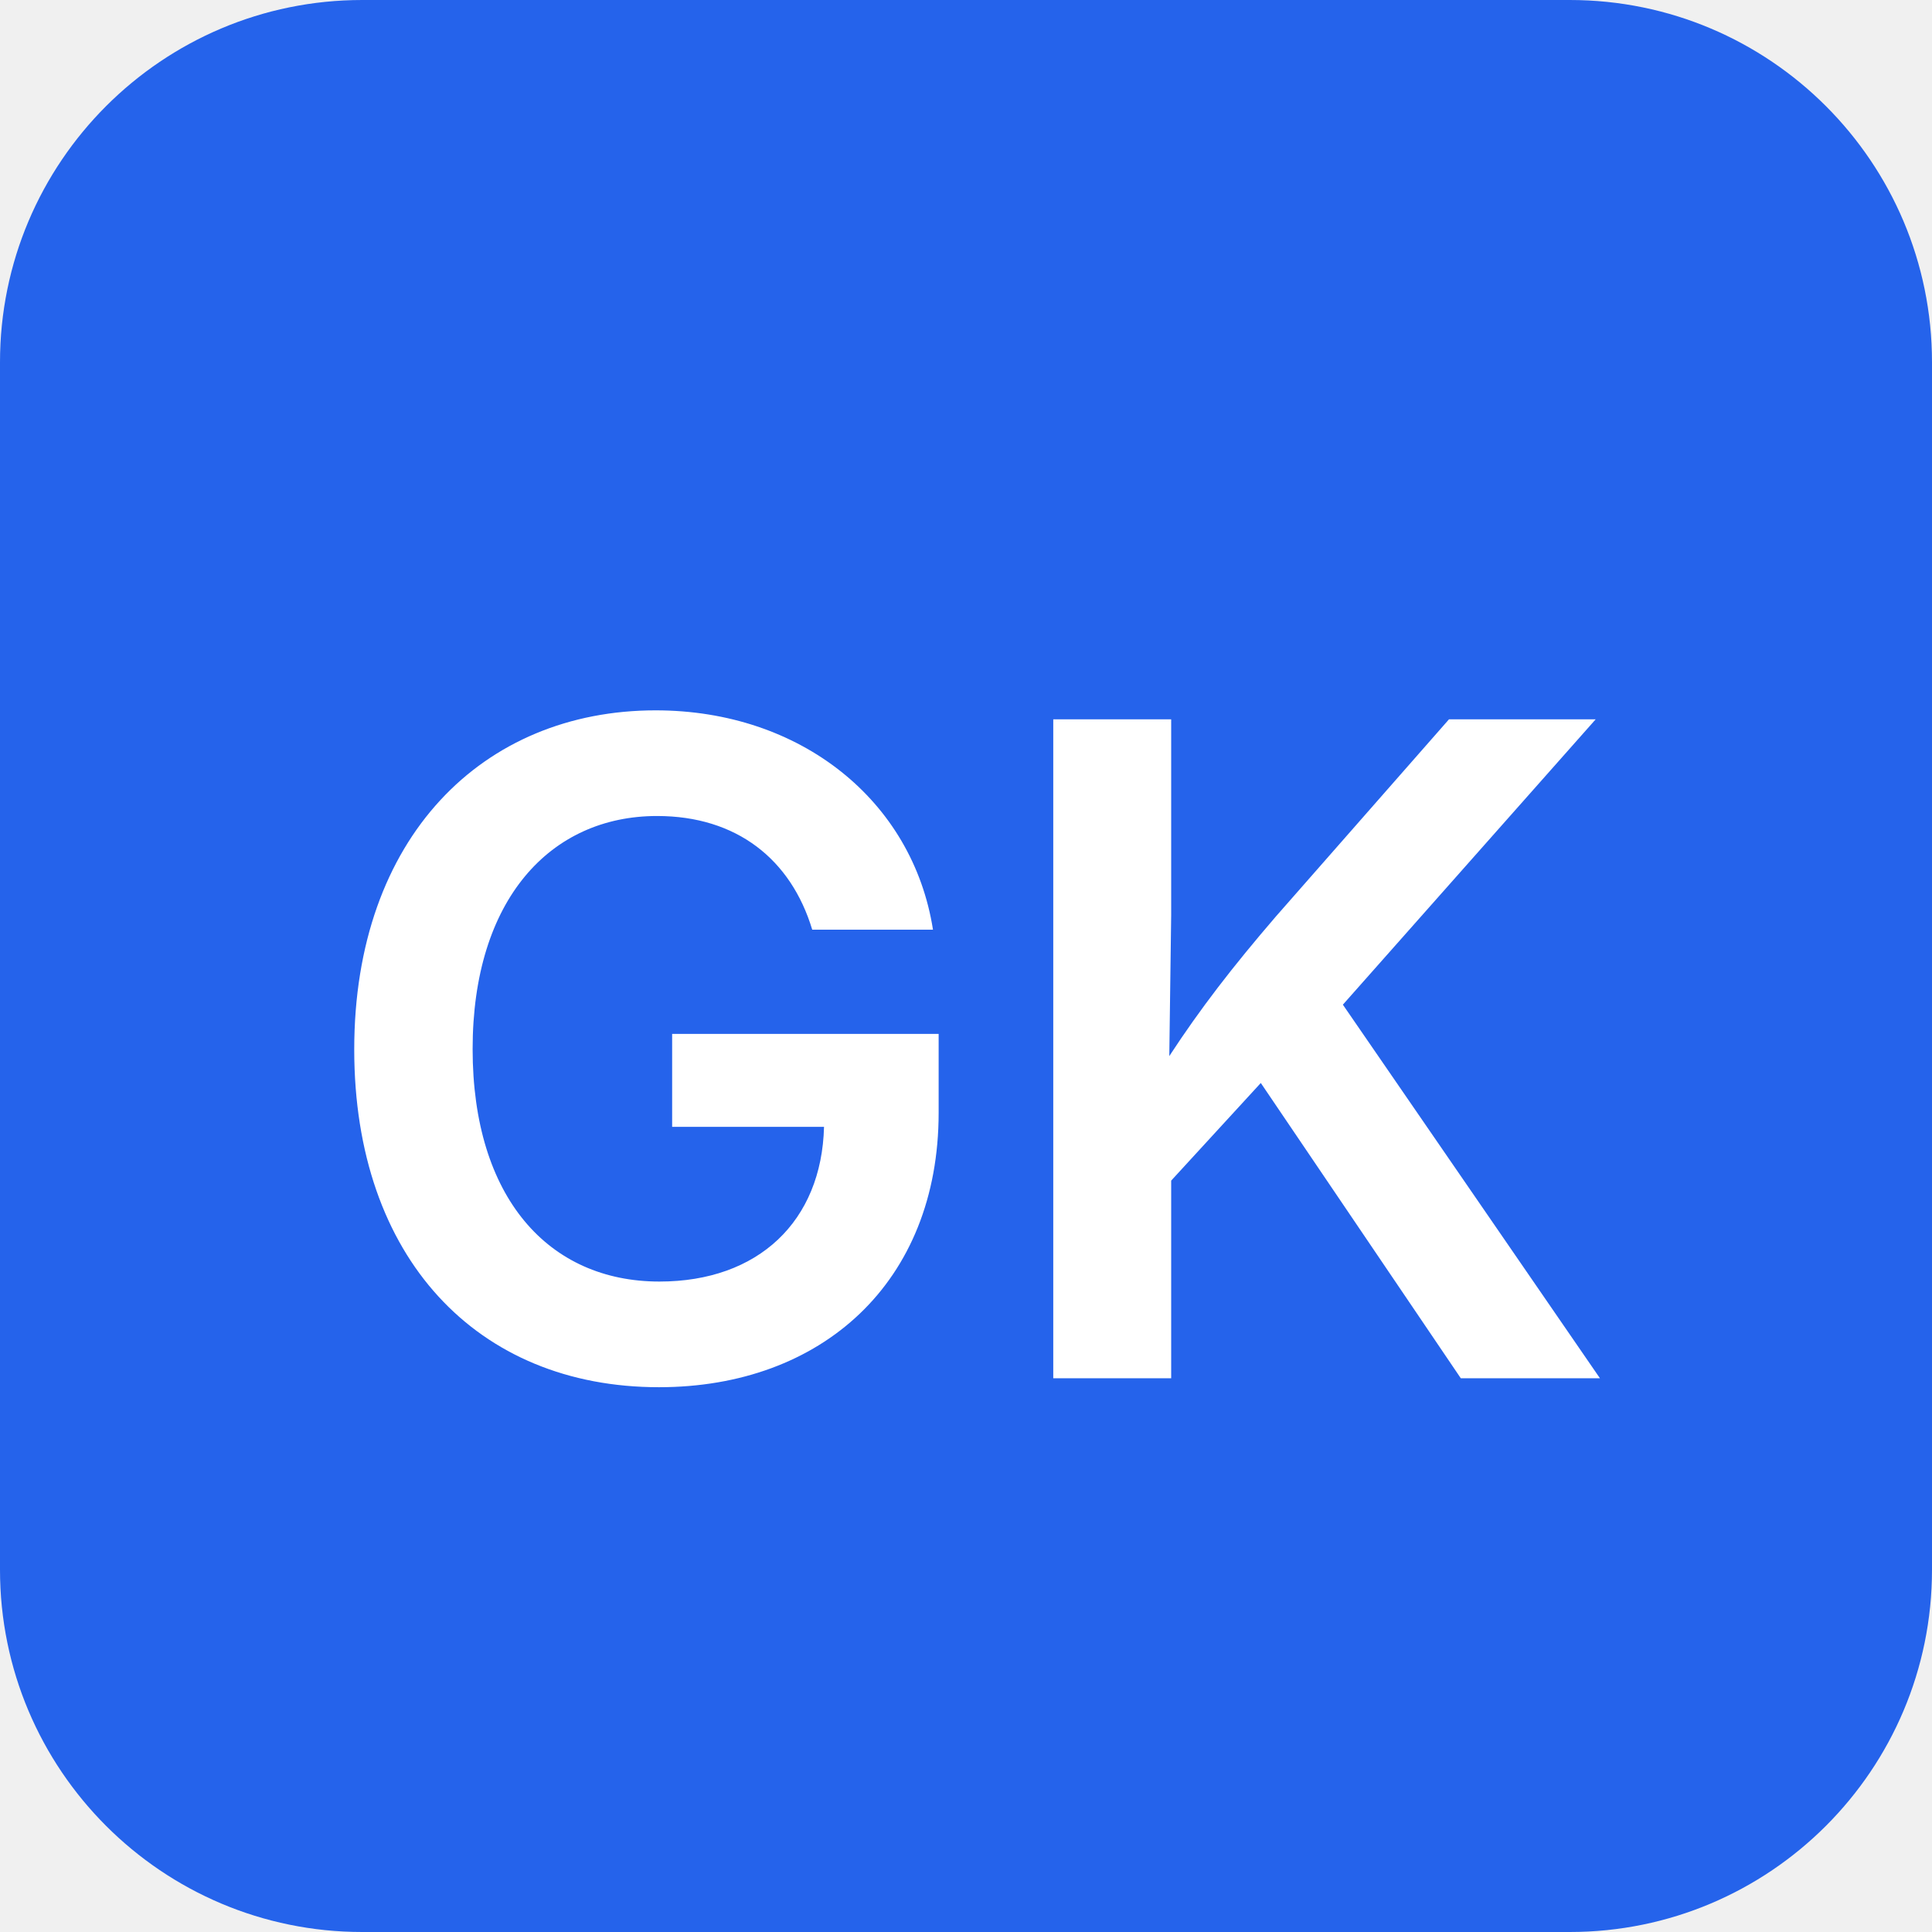
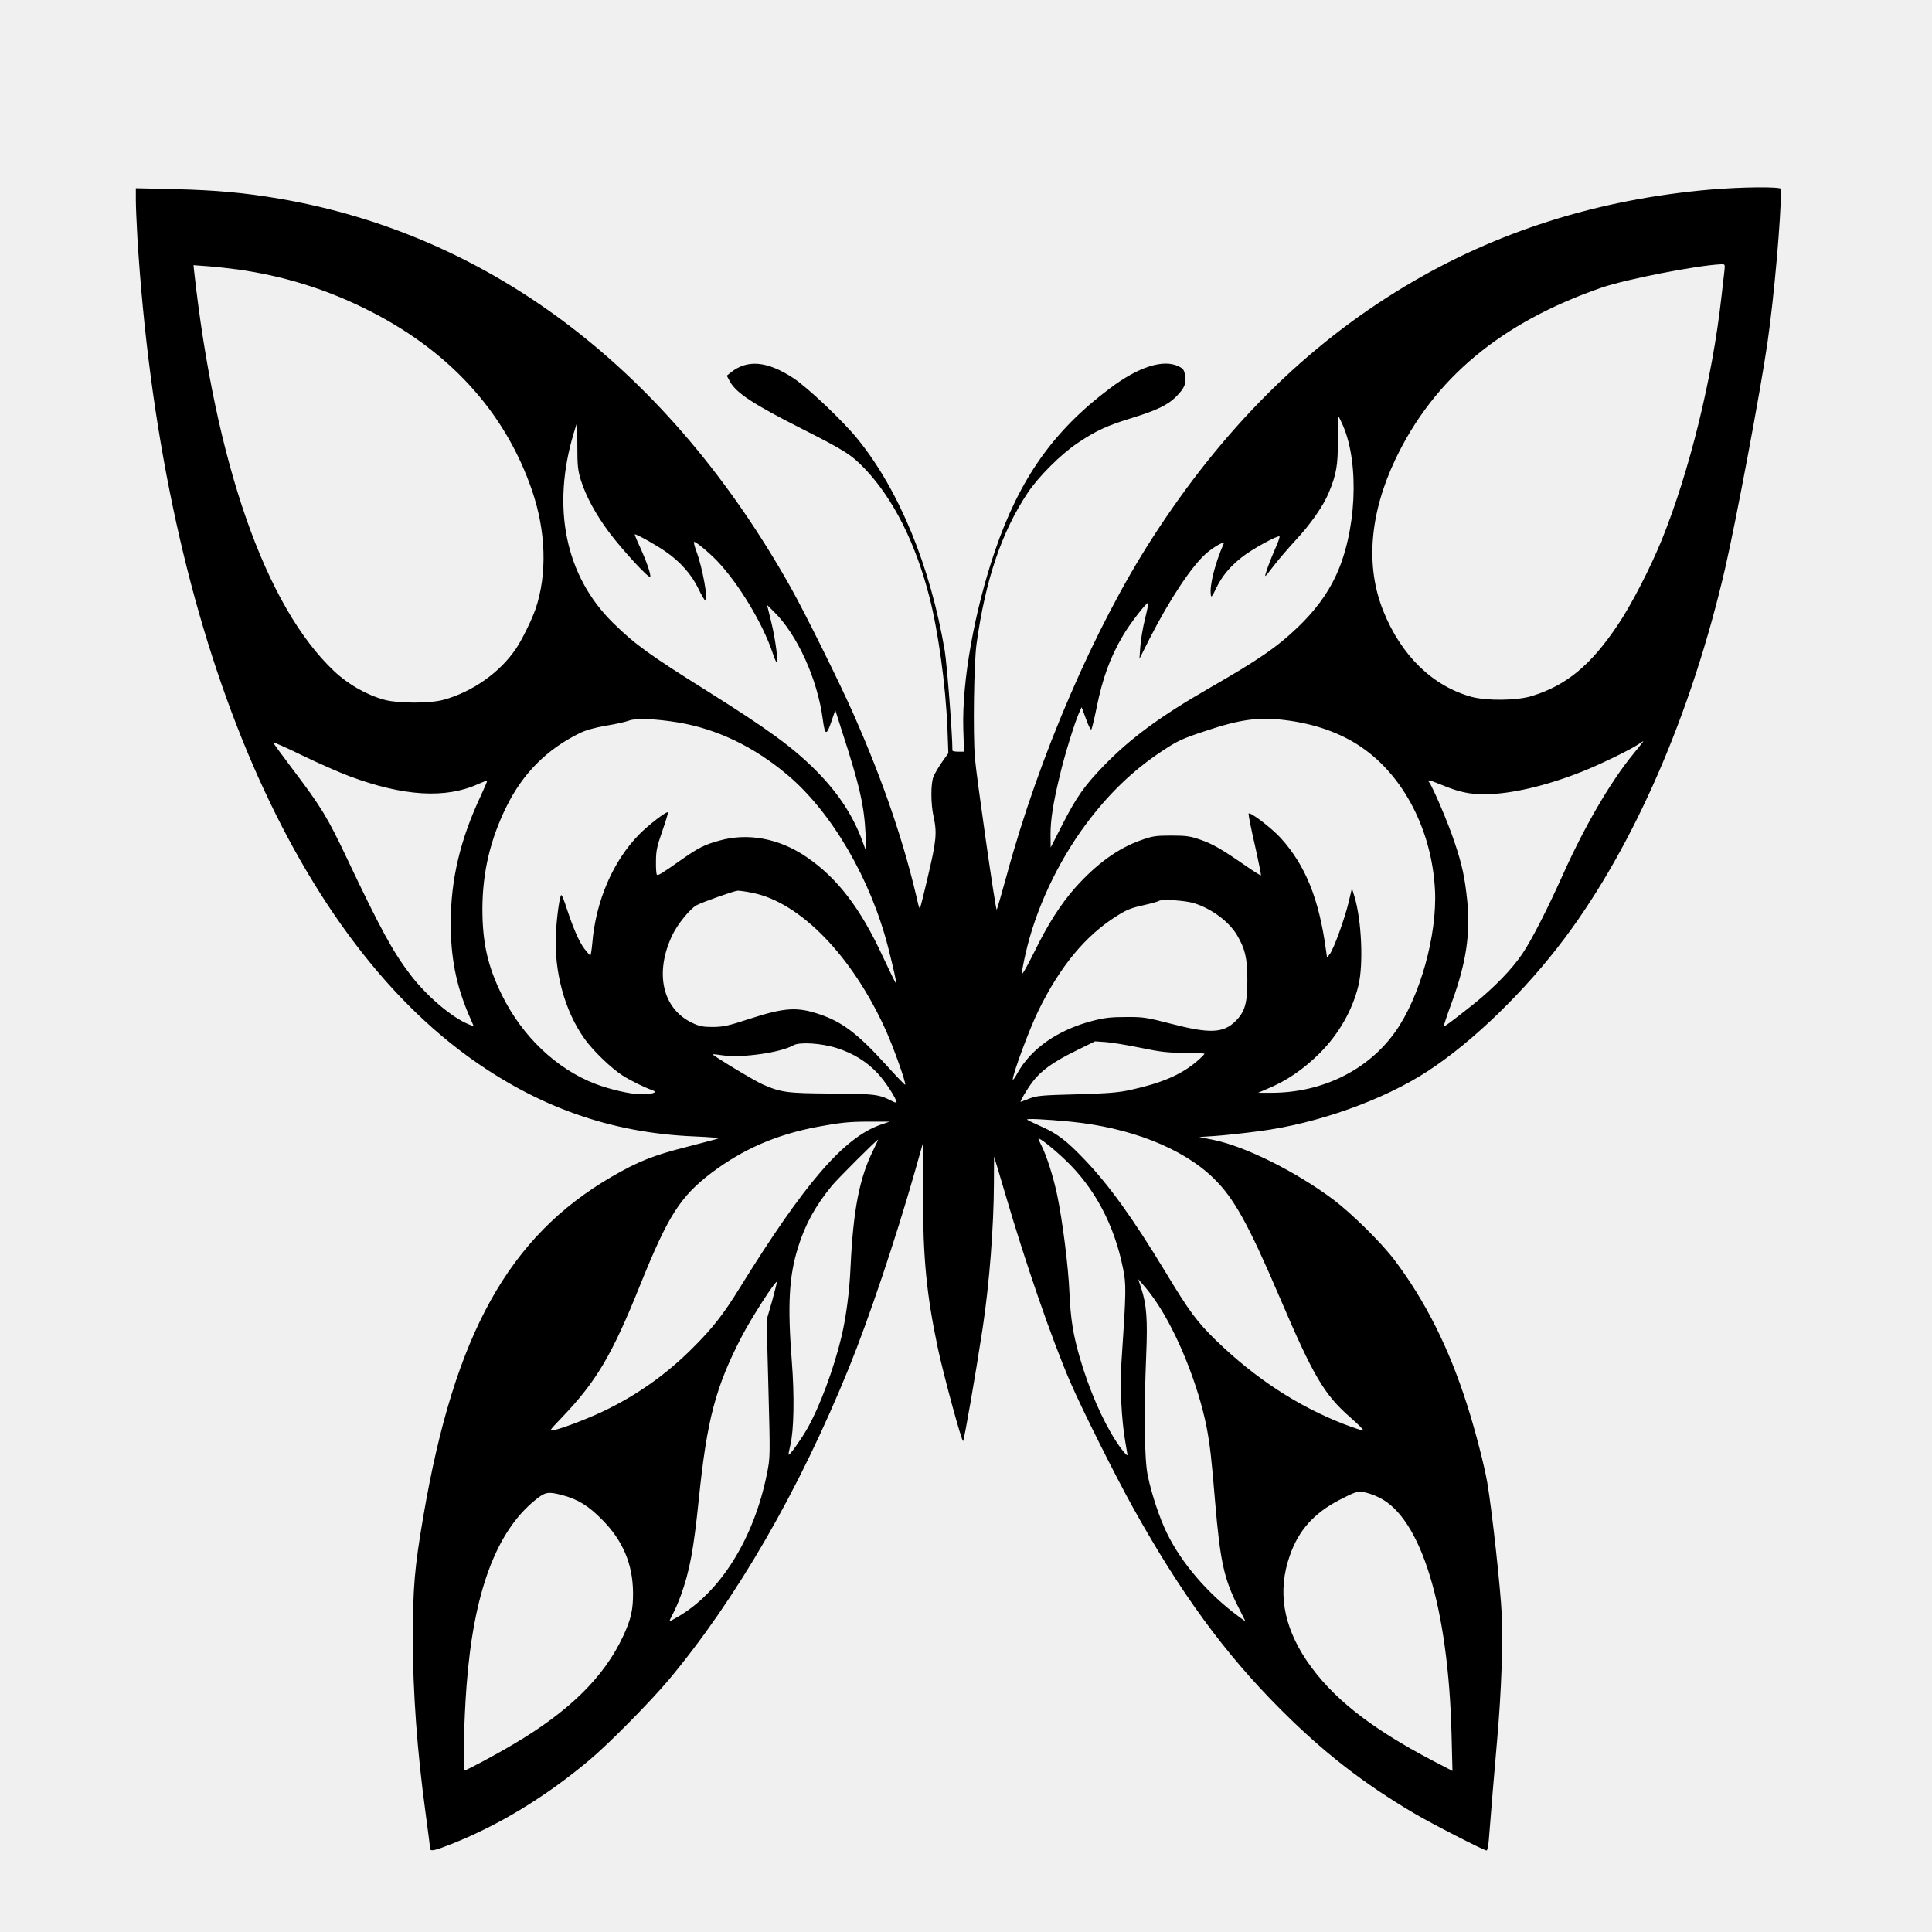
- <svg xmlns="http://www.w3.org/2000/svg" viewBox="0 0 64 64">
-   <rect width="64" height="64" rx="12" fill="#2563eb" />
-   <text x="50%" y="54%" text-anchor="middle" dominant-baseline="middle" font-family="-apple-system, BlinkMacSystemFont, 'Segoe UI', sans-serif" font-size="30" font-weight="600" fill="#ffffff">GK</text>
+ <svg xmlns="http://www.w3.org/2000/svg" version="1.0" width="1280pt" height="1280pt" viewBox="0 0 1280 1280" preserveAspectRatio="xMidYMid meet">
+   <g transform="translate(0,1280) scale(0.1,-0.1)" fill="#000000" stroke="none">
+     <path d="M11331 11544 c-747 -65 -1419 -278 -2023 -641 -655 -393 -1210 -946 -1677 -1673 -380 -590 -748 -1442 -961 -2228 -35 -127 -65 -231 -67 -229 -9 9 -133 878 -144 1005 -13 163 -7 630 11 757 59 425 166 740 338 999 72 108 222 258 332 331 122 82 194 115 360 166 160 49 237 86 290 139 57 57 71 89 62 141 -6 37 -13 47 -42 61 -101 51 -268 -2 -458 -146 -372 -279 -597 -597 -761 -1078 -136 -400 -218 -861 -209 -1175 l5 -153 -39 0 c-21 0 -38 3 -38 8 0 112 -36 569 -51 662 -95 558 -301 1060 -576 1400 -99 122 -332 343 -427 405 -174 114 -306 125 -416 36 l-25 -20 20 -37 c41 -77 154 -151 480 -316 281 -142 328 -172 418 -267 187 -199 330 -484 422 -836 61 -235 110 -591 122 -882 l6 -163 -42 -59 c-23 -33 -48 -76 -56 -95 -19 -45 -19 -180 0 -266 24 -107 18 -162 -36 -391 -27 -117 -52 -215 -54 -217 -2 -3 -7 9 -11 24 -90 400 -230 812 -430 1264 -87 198 -319 666 -413 834 -809 1443 -1990 2341 -3392 2580 -229 39 -413 56 -691 63 l-258 6 0 -79 c0 -43 5 -153 10 -244 154 -2522 965 -4535 2186 -5426 463 -337 949 -510 1504 -533 96 -4 168 -10 160 -13 -8 -4 -104 -29 -212 -57 -218 -55 -321 -96 -495 -197 -683 -397 -1042 -1043 -1248 -2248 -59 -346 -69 -467 -70 -811 0 -350 29 -754 85 -1160 16 -121 30 -226 30 -232 0 -21 28 -15 149 33 310 124 615 309 906 553 127 106 401 384 525 531 451 540 863 1253 1194 2067 131 322 307 846 435 1293 l56 198 0 -342 c0 -420 23 -661 99 -1021 39 -182 160 -626 167 -612 9 17 82 437 129 745 45 296 74 677 75 964 0 97 1 176 1 175 1 -1 34 -112 74 -247 134 -458 309 -965 431 -1247 78 -181 296 -616 417 -834 315 -565 604 -961 972 -1330 285 -286 549 -492 888 -692 112 -67 464 -247 481 -247 5 0 12 33 15 72 14 179 37 461 56 673 27 310 38 625 29 825 -7 160 -64 683 -95 865 -19 112 -80 349 -135 520 -120 376 -276 687 -481 958 -86 114 -283 308 -405 400 -251 187 -583 352 -794 395 l-94 19 105 7 c58 4 191 18 295 32 384 50 823 207 1115 398 300 196 646 532 907 881 460 614 840 1489 1062 2448 74 321 235 1179 281 1497 44 305 89 817 90 1018 0 16 -260 14 -469 -4z m94 -536 c-3 -24 -12 -106 -21 -183 -60 -535 -211 -1148 -394 -1601 -76 -186 -201 -430 -291 -563 -178 -267 -340 -401 -569 -472 -98 -31 -299 -33 -400 -6 -259 71 -468 275 -586 571 -118 295 -90 642 80 1001 255 537 700 908 1366 1139 158 55 632 148 792 155 27 1 27 0 23 -41z m-9845 6 c294 -42 565 -125 829 -254 556 -271 934 -681 1115 -1207 94 -273 102 -558 24 -788 -26 -74 -90 -205 -131 -265 -107 -157 -288 -284 -477 -336 -90 -25 -300 -25 -390 -1 -118 31 -243 102 -337 191 -455 430 -786 1378 -927 2650 l-4 39 96 -7 c53 -4 144 -14 202 -22z m7316 -1030 c113 -256 91 -714 -49 -1006 -55 -117 -140 -230 -249 -334 -137 -131 -257 -214 -588 -404 -325 -187 -520 -331 -695 -511 -130 -134 -183 -209 -277 -393 l-77 -151 -1 86 c0 98 17 207 61 389 32 137 99 352 127 415 l18 40 29 -78 c15 -43 31 -74 35 -70 4 4 20 69 35 143 40 198 89 333 176 481 42 73 158 223 166 215 3 -2 -7 -50 -21 -106 -14 -56 -28 -138 -31 -183 l-6 -82 68 135 c133 261 280 482 376 565 50 43 123 84 114 63 -58 -133 -94 -277 -85 -338 2 -21 8 -14 34 40 38 80 90 144 170 207 62 51 241 149 251 139 3 -3 -9 -38 -27 -78 -35 -79 -72 -179 -67 -184 2 -2 27 29 57 69 30 39 95 115 143 167 101 108 186 231 221 317 50 121 60 179 60 345 1 87 2 158 4 158 2 0 14 -25 28 -56z m-5071 -136 c0 -132 3 -163 23 -228 34 -109 100 -230 190 -350 91 -120 264 -308 270 -291 5 16 -25 103 -69 199 -21 45 -36 82 -33 82 15 0 140 -70 202 -113 98 -67 175 -154 220 -249 20 -42 41 -77 45 -77 21 -2 -19 220 -59 326 -13 35 -20 63 -15 63 14 0 100 -72 152 -126 143 -150 302 -414 367 -607 10 -31 22 -61 27 -65 14 -14 -7 153 -35 266 l-28 114 45 -44 c155 -152 289 -447 324 -713 15 -111 25 -112 60 -7 l23 67 43 -135 c119 -367 149 -497 158 -694 l5 -111 -24 66 c-62 172 -161 323 -306 470 -156 157 -316 274 -730 534 -378 237 -475 307 -618 448 -316 310 -410 764 -260 1260 11 37 21 67 21 67 1 0 2 -69 2 -152z m665 -1834 c257 -42 504 -160 726 -347 294 -247 553 -691 669 -1147 35 -138 56 -232 52 -236 -2 -2 -41 78 -88 178 -148 321 -302 522 -507 661 -179 122 -386 161 -575 108 -99 -27 -139 -47 -257 -130 -128 -90 -151 -104 -158 -96 -4 4 -7 43 -6 88 0 69 7 101 42 201 23 66 40 122 37 124 -8 9 -127 -82 -189 -145 -174 -176 -289 -442 -312 -723 -4 -44 -10 -80 -13 -80 -3 0 -21 21 -40 45 -36 49 -72 132 -117 268 -15 48 -31 87 -35 87 -10 0 -30 -137 -36 -255 -13 -251 58 -514 191 -699 57 -79 175 -193 250 -241 53 -34 144 -79 201 -99 35 -13 -4 -26 -76 -26 -69 0 -209 32 -307 70 -256 99 -482 314 -617 588 -94 191 -129 346 -129 572 1 241 52 458 159 675 108 220 266 379 482 486 42 21 98 37 177 51 64 10 133 26 154 34 44 17 176 12 322 -12z m4025 15 c194 -24 366 -84 503 -178 281 -190 468 -552 489 -945 16 -300 -100 -713 -263 -942 -181 -255 -486 -405 -824 -404 l-85 0 56 24 c131 53 247 133 355 241 125 126 215 284 254 446 34 141 21 431 -26 588 l-17 56 -22 -93 c-26 -109 -98 -307 -124 -342 l-19 -24 -7 49 c-46 339 -135 560 -299 742 -63 69 -210 181 -214 162 -1 -8 17 -102 42 -209 24 -107 42 -197 40 -199 -2 -3 -49 27 -104 65 -159 110 -215 142 -298 171 -66 23 -93 27 -192 27 -103 0 -124 -3 -202 -31 -151 -53 -294 -157 -435 -315 -96 -109 -182 -243 -272 -428 -48 -96 -81 -154 -81 -140 0 14 11 73 25 133 66 292 211 602 400 857 151 202 309 354 498 480 107 71 133 84 290 136 232 78 354 95 532 73z m-6199 -372 c357 -133 637 -150 853 -51 30 13 56 23 58 21 2 -2 -17 -46 -41 -98 -138 -294 -199 -555 -200 -844 0 -229 36 -411 118 -604 l35 -81 -37 15 c-111 46 -276 187 -383 327 -116 152 -198 302 -417 764 -132 279 -172 345 -361 595 -72 95 -131 176 -131 180 0 4 87 -34 193 -86 105 -51 246 -113 313 -138z m8502 144 c-150 -183 -324 -483 -468 -806 -98 -218 -202 -422 -262 -511 -69 -104 -191 -229 -327 -338 -144 -114 -191 -149 -196 -145 -1 2 23 76 56 165 93 257 121 446 100 664 -16 156 -34 242 -86 395 -39 119 -143 363 -167 393 -16 19 2 15 83 -18 116 -48 185 -63 289 -62 169 1 399 54 637 148 120 47 323 146 378 183 17 12 31 21 33 21 2 0 -30 -40 -70 -89z m-5830 -917 c315 -64 659 -419 880 -908 52 -115 137 -354 129 -363 -2 -2 -62 60 -132 138 -183 201 -286 279 -435 329 -149 51 -234 45 -467 -31 -134 -44 -170 -52 -238 -53 -66 0 -90 4 -136 26 -200 92 -255 332 -134 584 34 71 117 173 159 196 36 20 250 96 274 97 13 0 58 -6 100 -15z m2923 -68 c116 -36 233 -123 285 -212 53 -90 67 -150 68 -289 1 -159 -15 -217 -78 -280 -81 -80 -170 -84 -422 -19 -167 43 -187 47 -304 46 -102 0 -143 -5 -224 -26 -229 -60 -406 -184 -496 -347 -16 -30 -30 -48 -30 -41 0 38 110 335 170 457 143 293 313 498 520 627 68 43 95 53 190 74 41 9 82 21 90 26 20 12 174 2 231 -16z m-354 -958 c131 -27 180 -33 290 -33 73 0 133 -3 133 -7 0 -3 -24 -27 -52 -51 -103 -87 -230 -142 -434 -187 -80 -18 -148 -24 -359 -30 -232 -6 -266 -9 -315 -28 -30 -12 -56 -22 -58 -22 -7 0 41 82 77 130 57 76 134 132 286 207 l130 64 72 -5 c40 -3 143 -20 230 -38z m-2012 -2 c109 -35 195 -88 269 -166 51 -54 126 -170 126 -194 0 -4 -17 2 -38 13 -79 41 -118 45 -397 46 -291 2 -331 7 -453 61 -55 24 -336 194 -330 199 2 2 32 -2 68 -7 125 -18 382 18 467 67 41 23 185 14 288 -19z m1545 -487 c397 -39 744 -175 948 -373 136 -131 232 -304 441 -793 224 -524 294 -643 472 -798 50 -44 87 -81 81 -83 -5 -1 -62 18 -126 42 -307 119 -590 304 -848 554 -128 125 -178 192 -338 457 -214 353 -370 570 -532 740 -122 128 -181 173 -288 221 -47 21 -89 41 -95 46 -10 9 118 3 285 -13z m-1254 -20 c-244 -84 -505 -387 -936 -1083 -106 -172 -179 -266 -310 -396 -175 -176 -374 -316 -595 -421 -108 -51 -268 -112 -325 -124 -34 -7 -33 -6 50 81 231 241 335 416 523 885 184 456 264 581 470 738 211 159 433 255 706 306 146 27 201 33 326 34 l150 0 -59 -20z m1224 -236 c192 -183 322 -427 380 -715 22 -107 22 -146 -10 -621 -11 -164 0 -383 25 -527 8 -47 15 -87 15 -89 0 -13 -40 34 -75 89 -91 140 -179 342 -241 555 -45 155 -61 257 -69 435 -7 170 -46 475 -81 643 -25 119 -70 261 -105 329 -11 21 -19 40 -19 43 0 14 100 -65 180 -142z m-1273 70 c-93 -186 -134 -397 -152 -778 -7 -163 -29 -330 -60 -461 -50 -210 -142 -459 -226 -608 -41 -72 -118 -180 -124 -174 -2 2 3 30 11 63 24 97 28 326 10 556 -29 373 -19 562 41 754 48 155 116 277 225 410 41 49 296 304 306 305 1 0 -13 -30 -31 -67z m1873 -1008 c141 -208 279 -551 334 -830 22 -115 33 -208 56 -490 34 -398 58 -512 152 -698 l50 -100 -44 32 c-203 149 -381 355 -478 556 -47 96 -101 257 -126 380 -22 104 -26 414 -10 800 10 237 2 333 -34 443 l-19 57 35 -40 c20 -22 58 -71 84 -110z m-2545 4 l-36 -124 12 -455 c12 -454 12 -455 -10 -565 -86 -428 -308 -784 -592 -948 -25 -15 -48 -27 -52 -27 -3 0 6 20 19 44 14 25 38 80 54 124 59 163 85 300 120 642 54 526 111 741 284 1075 62 120 223 371 233 362 1 -2 -13 -59 -32 -128z m4021 -1300 c279 -134 460 -727 481 -1573 l6 -239 -129 67 c-420 220 -672 421 -837 664 -156 232 -194 461 -112 695 58 168 160 282 330 370 99 51 115 57 155 52 25 -3 73 -19 106 -36z m-5413 16 c104 -27 176 -71 267 -164 136 -137 202 -292 204 -481 1 -114 -13 -177 -65 -289 -126 -271 -358 -500 -731 -719 -114 -68 -309 -172 -321 -172 -11 0 -3 339 14 560 46 617 195 1021 454 1231 67 55 85 58 178 34z" />
+   </g>
</svg>
